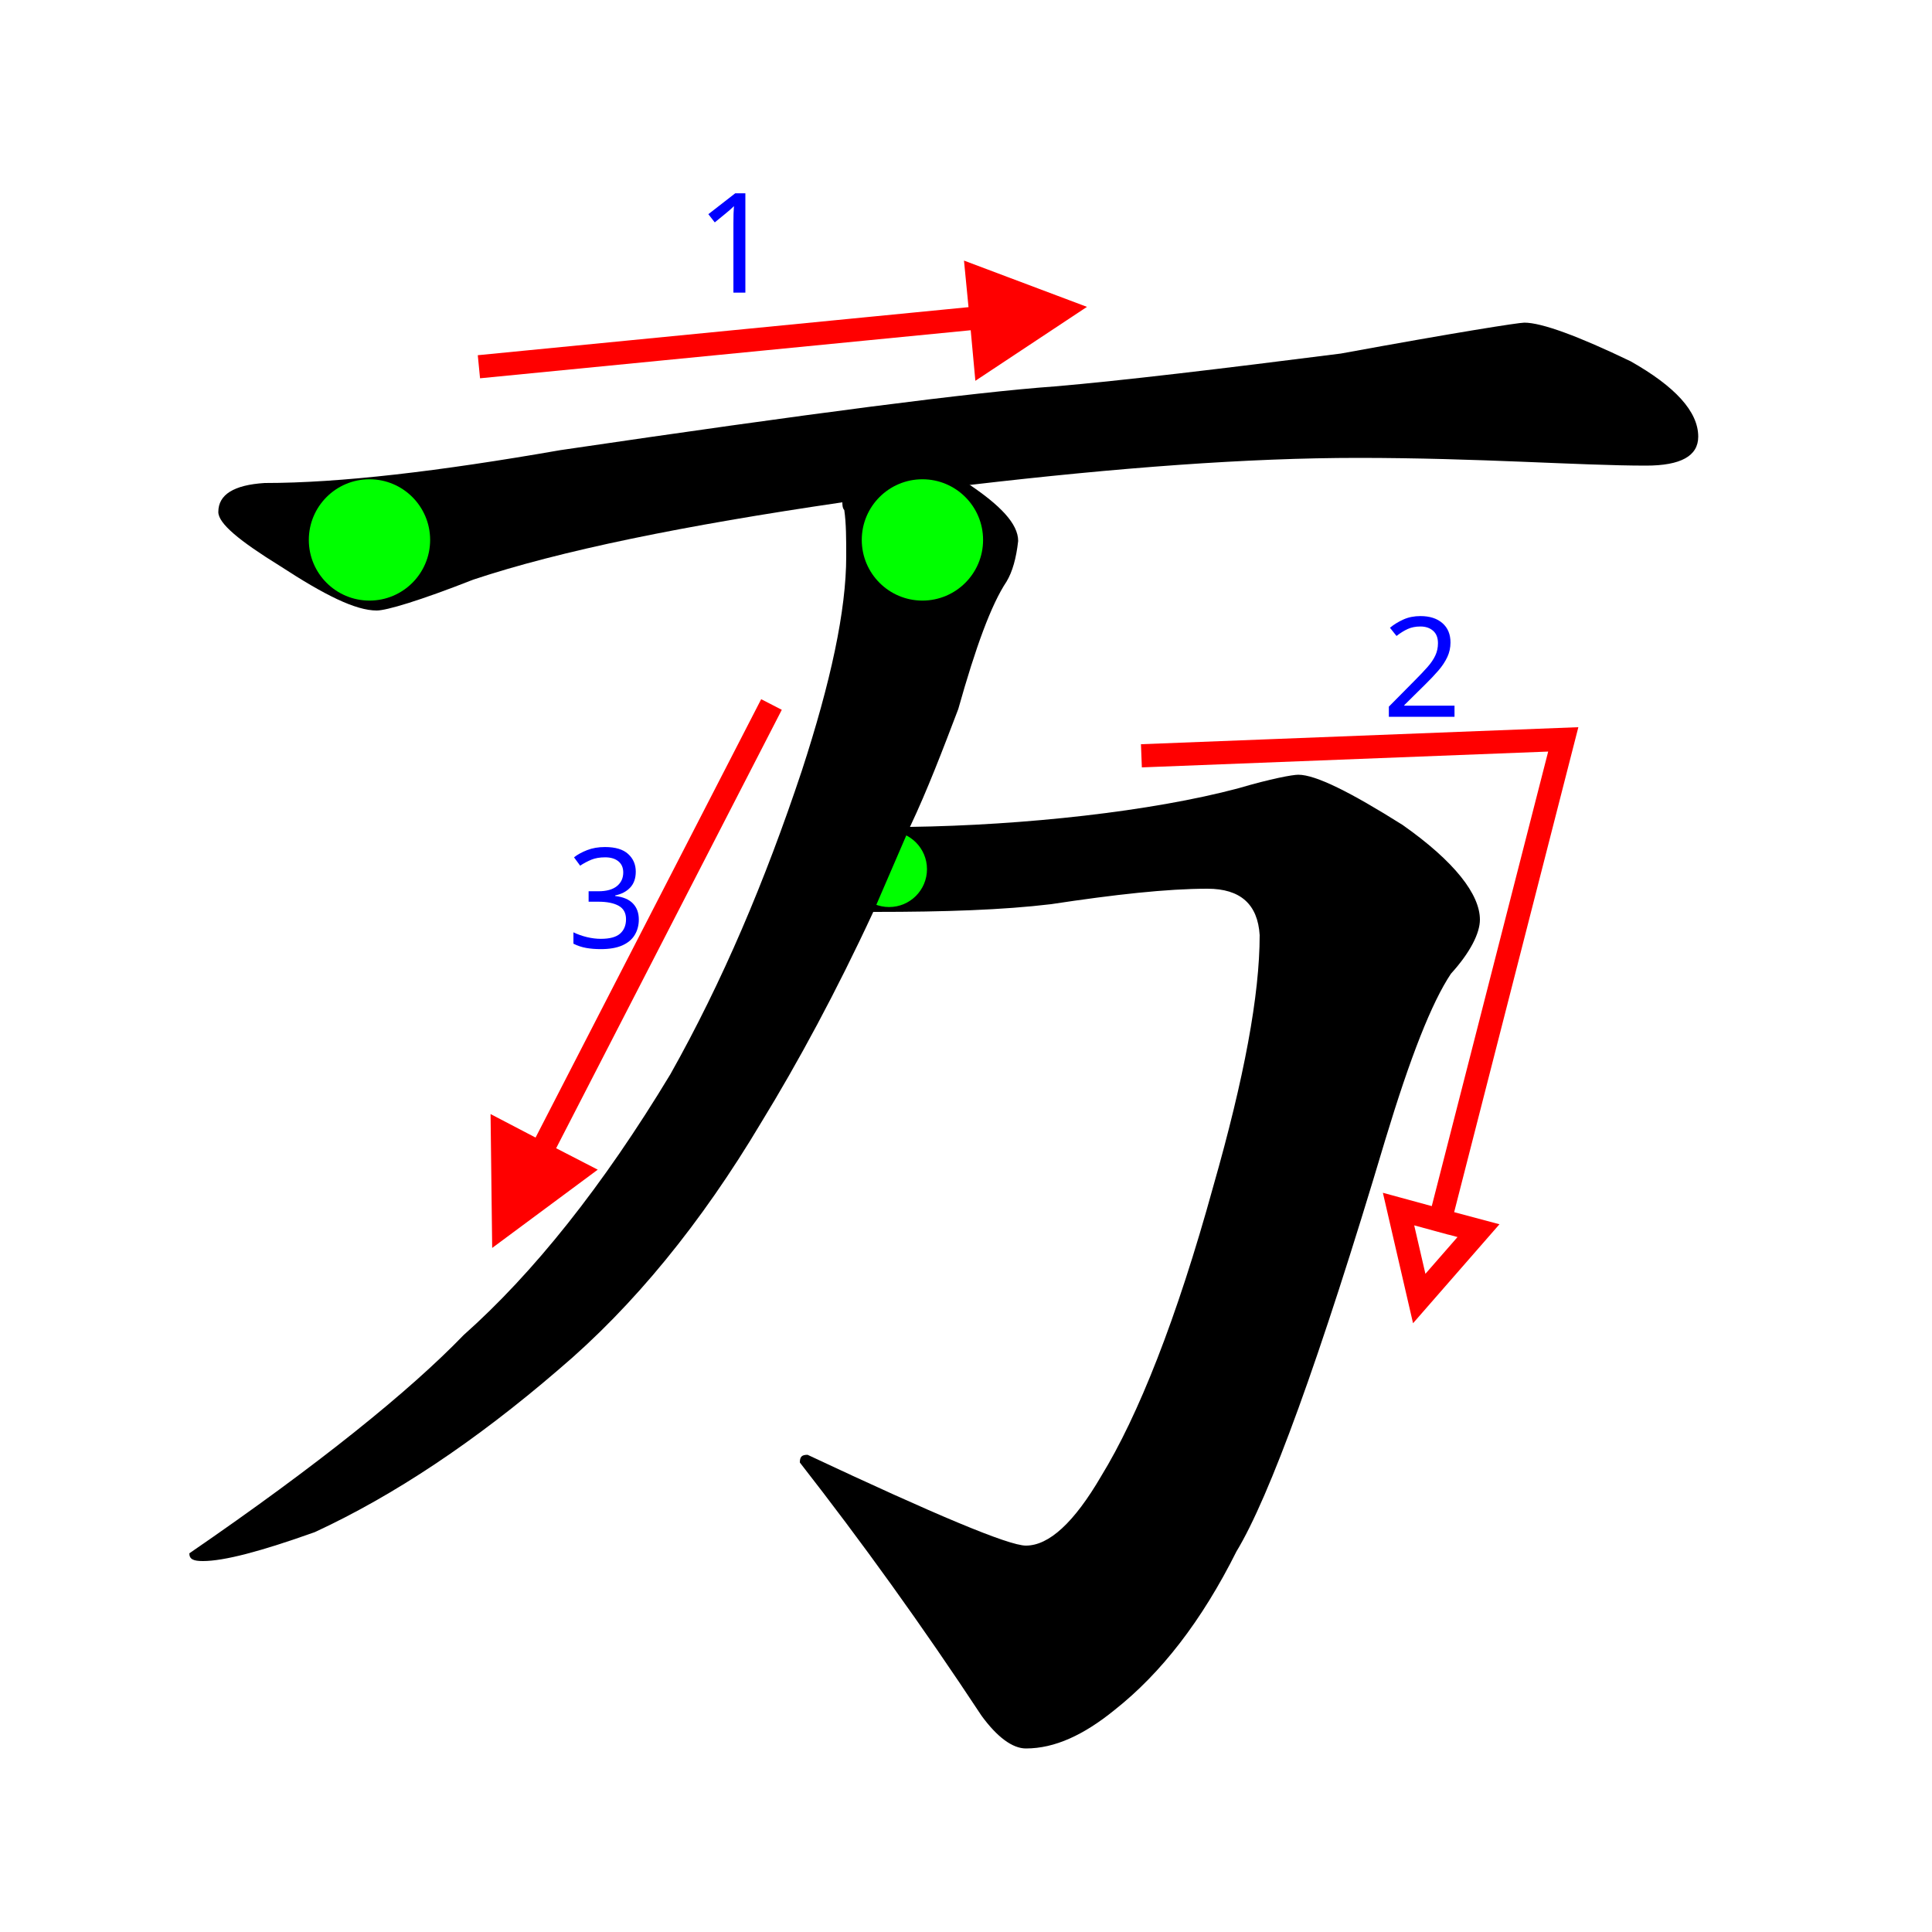
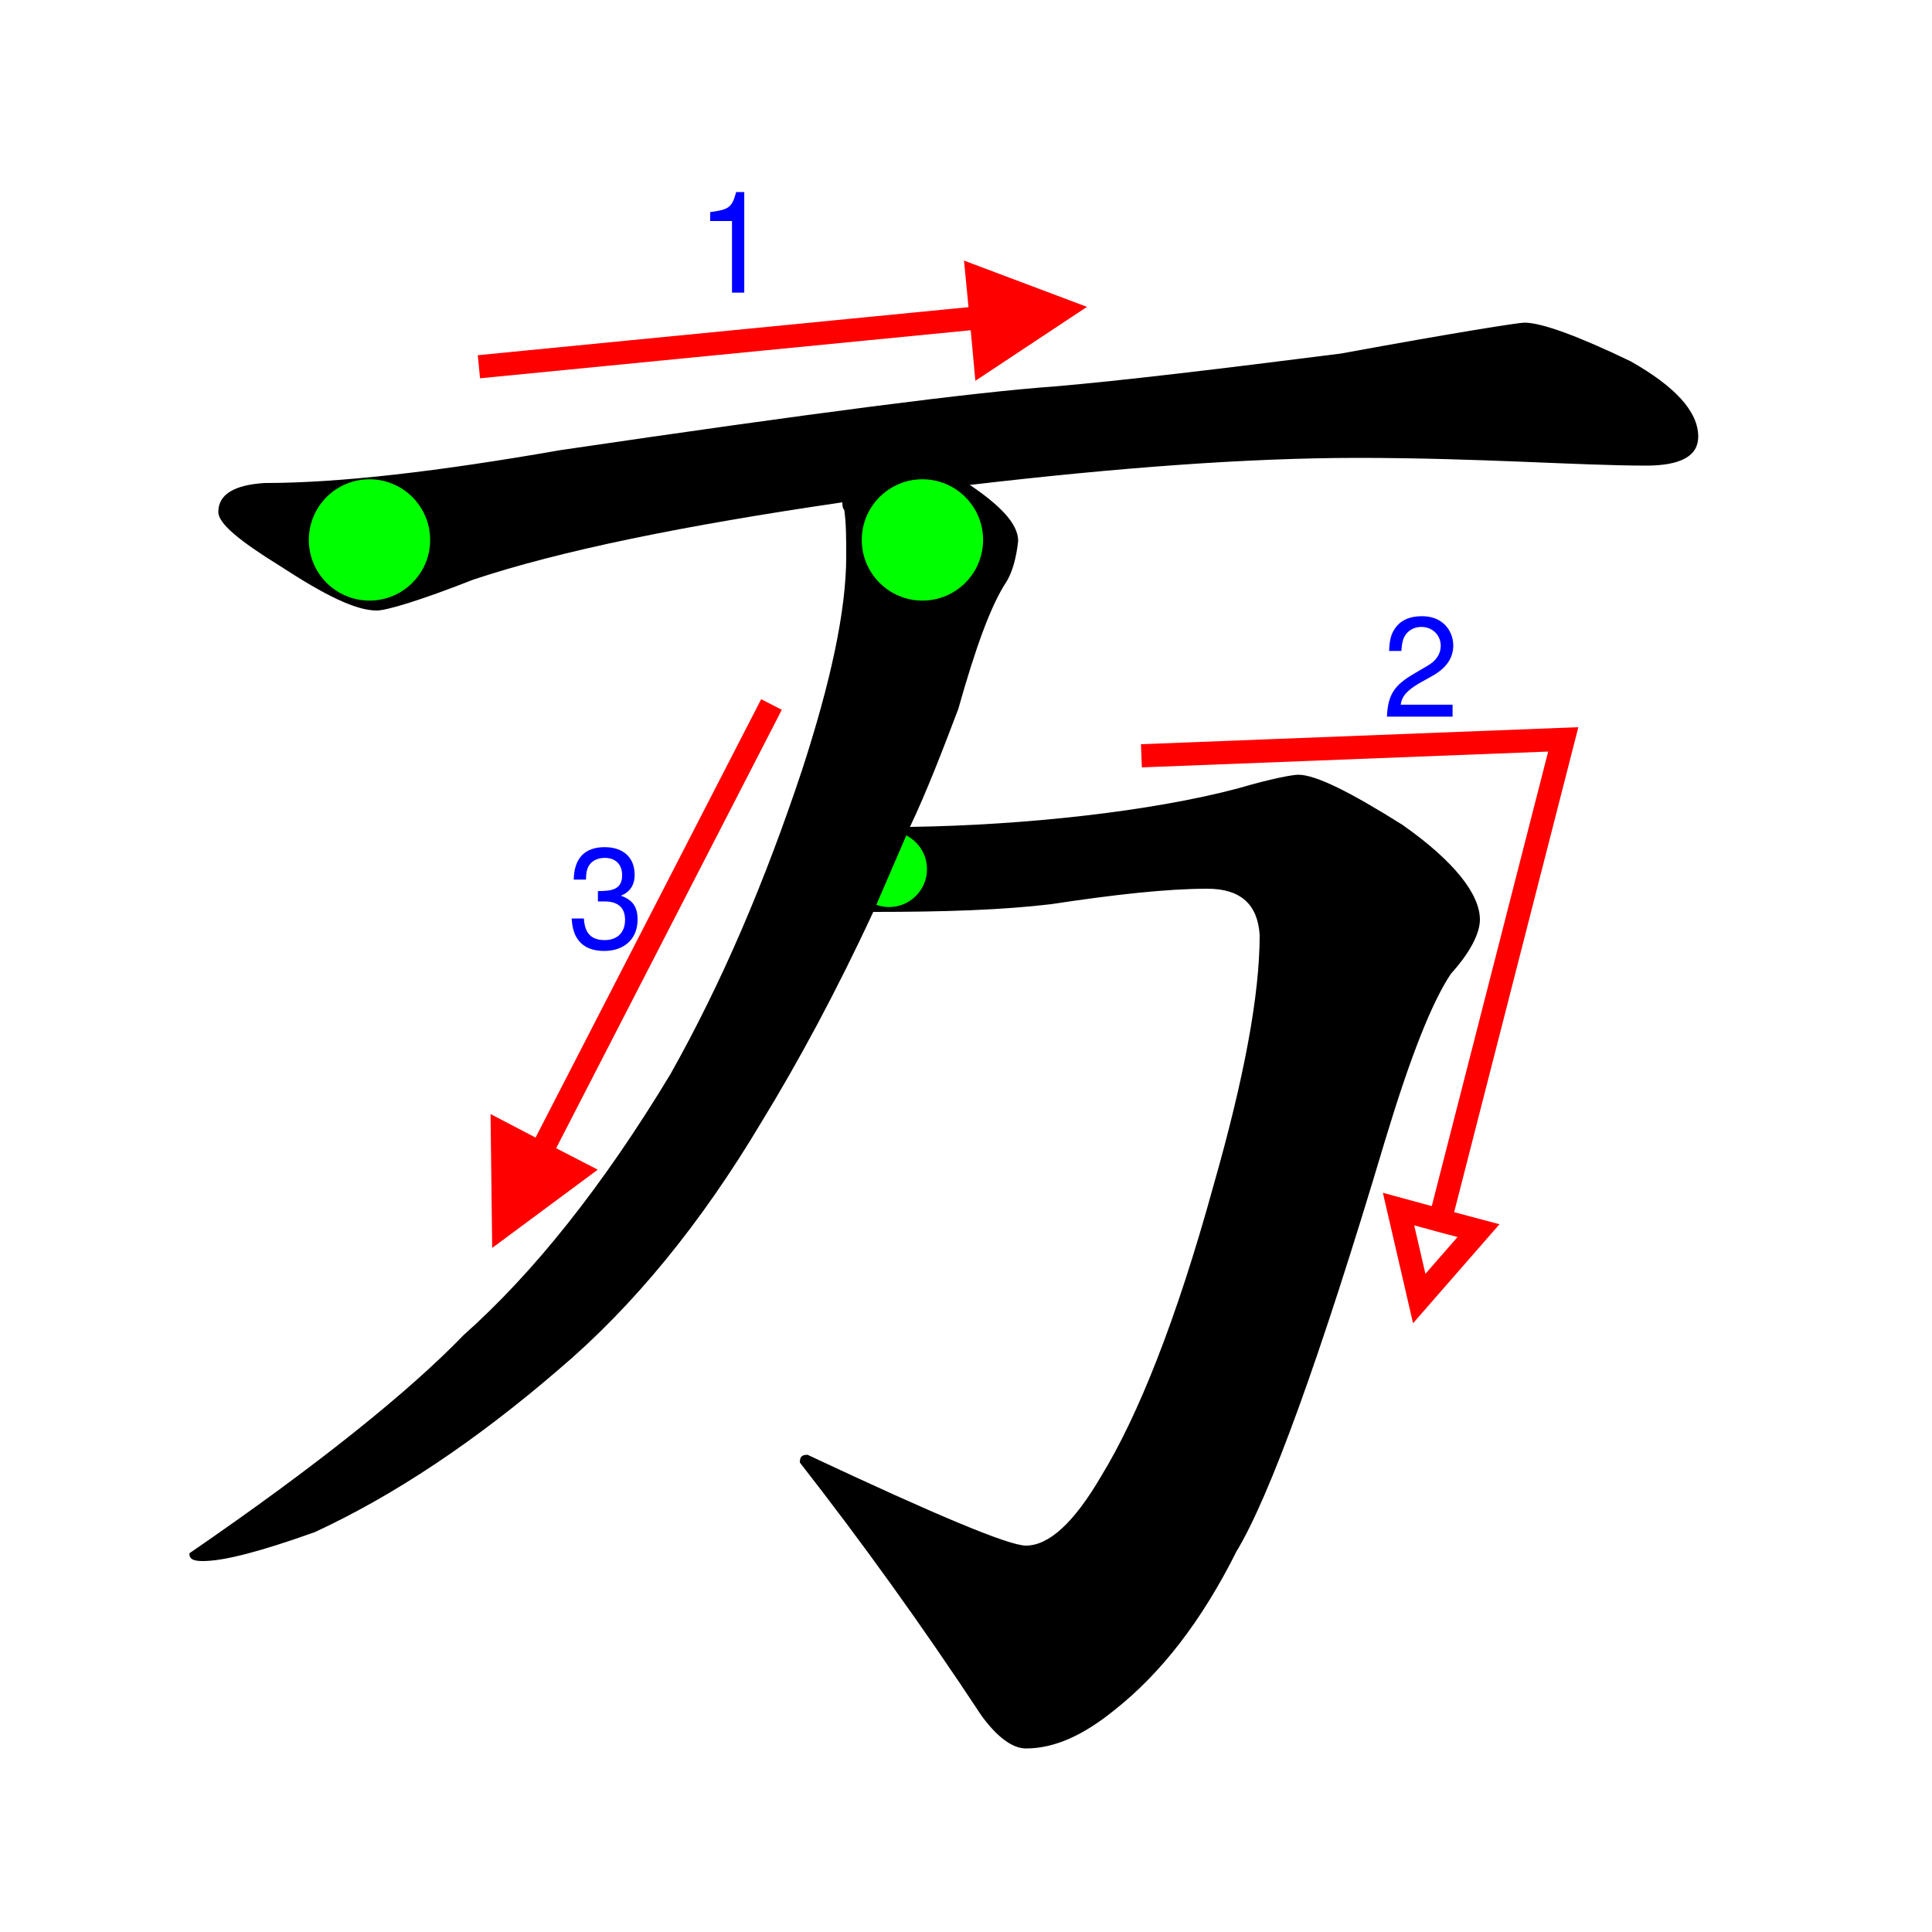
<svg xmlns="http://www.w3.org/2000/svg" version="1.1" id="Layer_1" x="0px" y="0px" width="1000px" height="1000px" viewBox="0 0 1000 1000" enable-background="new 0 0 1000 1000" xml:space="preserve">
  <g id="Layer_1_1_" display="none">
    <path id="glyph" display="inline" d="M789,167c9,0,28,7,55,20c23,13,35,26,35,39c0,10-9,15-27,15c-17,0-39-1-64-2s-54-2-85-2   c-57,0-124,5-201,14c17,11,25,20,25,29c-1,9-3,16-6,21c-8,12-16,34-25,66c-8,21-16,42-25,61c68-1,125-8,170-20c17-5,28-7,31-7   c9,0,27,9,54,26c27,19,40,36,40,49c0,7-5,17-15,28c-10,15-21,43-34,86c-34,114-60,185-77,213c-18,36-39,63-63,82   c-16,13-31,20-46,20c-7,0-15-6-23-17c-31-47-62-90-94-131c0-3,1-4,4-4c66,31,104,47,113,47c12,0,25-12,39-36c19-31,39-81,58-150   c16-56,24-99,24-130c-1-16-10-24-27-24c-21,0-48,3-81,8c-25,3-55,4-91,4h-1c-19,41-39,78-58,109c-31,52-66,95-105,128   c-43,37-85,65-126,84c-28,10-47,15-58,15c-5,0-7-1-7-4c67-46,114-84,142-113c36-32,72-77,107-135c27-48,49-100,68-157   c15-46,23-83,23-111c0-9,0-17-1-24c-1-1-1-3-1-4c-82,12-146,25-191,40c-28,11-45,16-50,16c-11,0-27-8-50-23c-21-13-32-22-32-28   c0-9,8-14,24-15c39,0,90-6,153-17c129-19,214-30,256-33c35-3,85-9,148-17C754,172,786,167,789,167z" />
  </g>
  <g id="Layer_2">
    <path id="Stroke" d="M502,251c77-9,144-14,201-14c31,0,60,1,85,2s47,2,64,2c18,0,27-5,27-15c0-13-12-26-35-39c-27-13-46-20-55-20   c-3,0-35,5-95,16c-63,8-113,14-148,17c-42,3-127,14-256,33c-63,11-114,17-153,17c-16,1-24,6-24,15c0,6,11,15,32,28   c23,15,39,23,50,23c5,0,22-5,50-16c45-15,109-28,191-40L502,251z" />
    <circle id="Start_Mark" fill="#00FF00" cx="191.239" cy="279.468" r="31.395" />
    <polyline id="Arrow" fill="#FF0000" stroke="#FF0000" stroke-width="12" points="247.884,189.828 507.857,164.372 509.898,186.56    549.521,160.313 505.862,143.887 507.857,164.372  " />
-     <text transform="matrix(1 0 0 1 360.2397 151.4688)" fill="#0000FF" font-family="'Helvitica'" font-size="72">1</text>
+     <text transform="matrix(1 0 0 1 360.2397 151.4688)" fill="#0000FF" font-family="'Helvetica'" font-size="72">1</text>
  </g>
  <g id="Layer_3">
    <path id="Stroke_1_" d="M452,472c0.438,0,1,0,1,0c36,0,66-1,91-4c33-5,60-8,81-8c17,0,26,8,27,24c0,31-8,74-24,130   c-19,69-39,119-58,150c-14,24-27,36-39,36c-9,0-47-16-113-47c-3,0-4,1-4,4c32,41,63,84,94,131c8,11,16,17,23,17c15,0,30-7,46-20   c24-19,45-46,63-82c17-28,43-99,77-213c13-43,24-71,34-86c10-11,15-21,15-28c0-13-13-30-40-49c-27-17-45-26-54-26c-3,0-14,2-31,7   c-45,12-110.834,19.167-170,20C411.833,428.833,432.812,471.688,452,472z" />
    <circle id="Start_Mark_1_" fill="#00FF00" cx="460.204" cy="449.882" r="19.601" />
-     <text transform="matrix(1 0 0 1 715.4121 371.0078)" fill="#0000FF" font-family="'Helvitica'" font-size="72">2</text>
+     <text transform="matrix(1 0 0 1 715.4121 371.0078)" fill="#0000FF" font-family="'Helvetica'" font-size="72">2</text>
    <polyline fill="none" stroke="#FF0000" stroke-width="12" points="590.787,391.201 809.146,382.699 745.381,631.672    723.883,625.814 734.589,672.117 765.268,636.979 745.381,631.672  " />
  </g>
  <g id="Layer_4">
    <path id="Stroke_2_" d="M436,260c0,1,0,3,1,4c1,7,1,15,1,24c0,28-8,65-23,111c-19,57-41,109-68,157c-35,58-71,103-107,135   c-28,29-75,67-142,113c0,3,2,4,7,4c11,0,30-5,58-15c41-19,83-47,126-84c39-33,74-76,105-128c19-31,39-68,58-109l19-44   c9-19,17-40,25-61c9-32,17-54,25-66c3-5,5-12,6-21c0-9-9.5-18.5-25-29C393,191.5,436,260,436,260z" />
    <circle id="Start_Mark_2_" fill="#00FF00" cx="477.445" cy="279.467" r="31.395" />
    <polyline id="Arrow_1_" fill="#FF0000" stroke="#FF0000" stroke-width="12" points="399.321,364.648 279.785,596.909    260.033,586.598 260.61,634.121 298.081,606.337 279.785,596.909  " />
-     <text transform="matrix(1 0 0 1 293.5728 490.5488)" fill="#0000FF" font-family="'Helvitica'" font-size="72">3</text>
+     <text transform="matrix(1 0 0 1 293.5728 490.5488)" fill="#0000FF" font-family="'Helvetica'" font-size="72">3</text>
  </g>
</svg>
